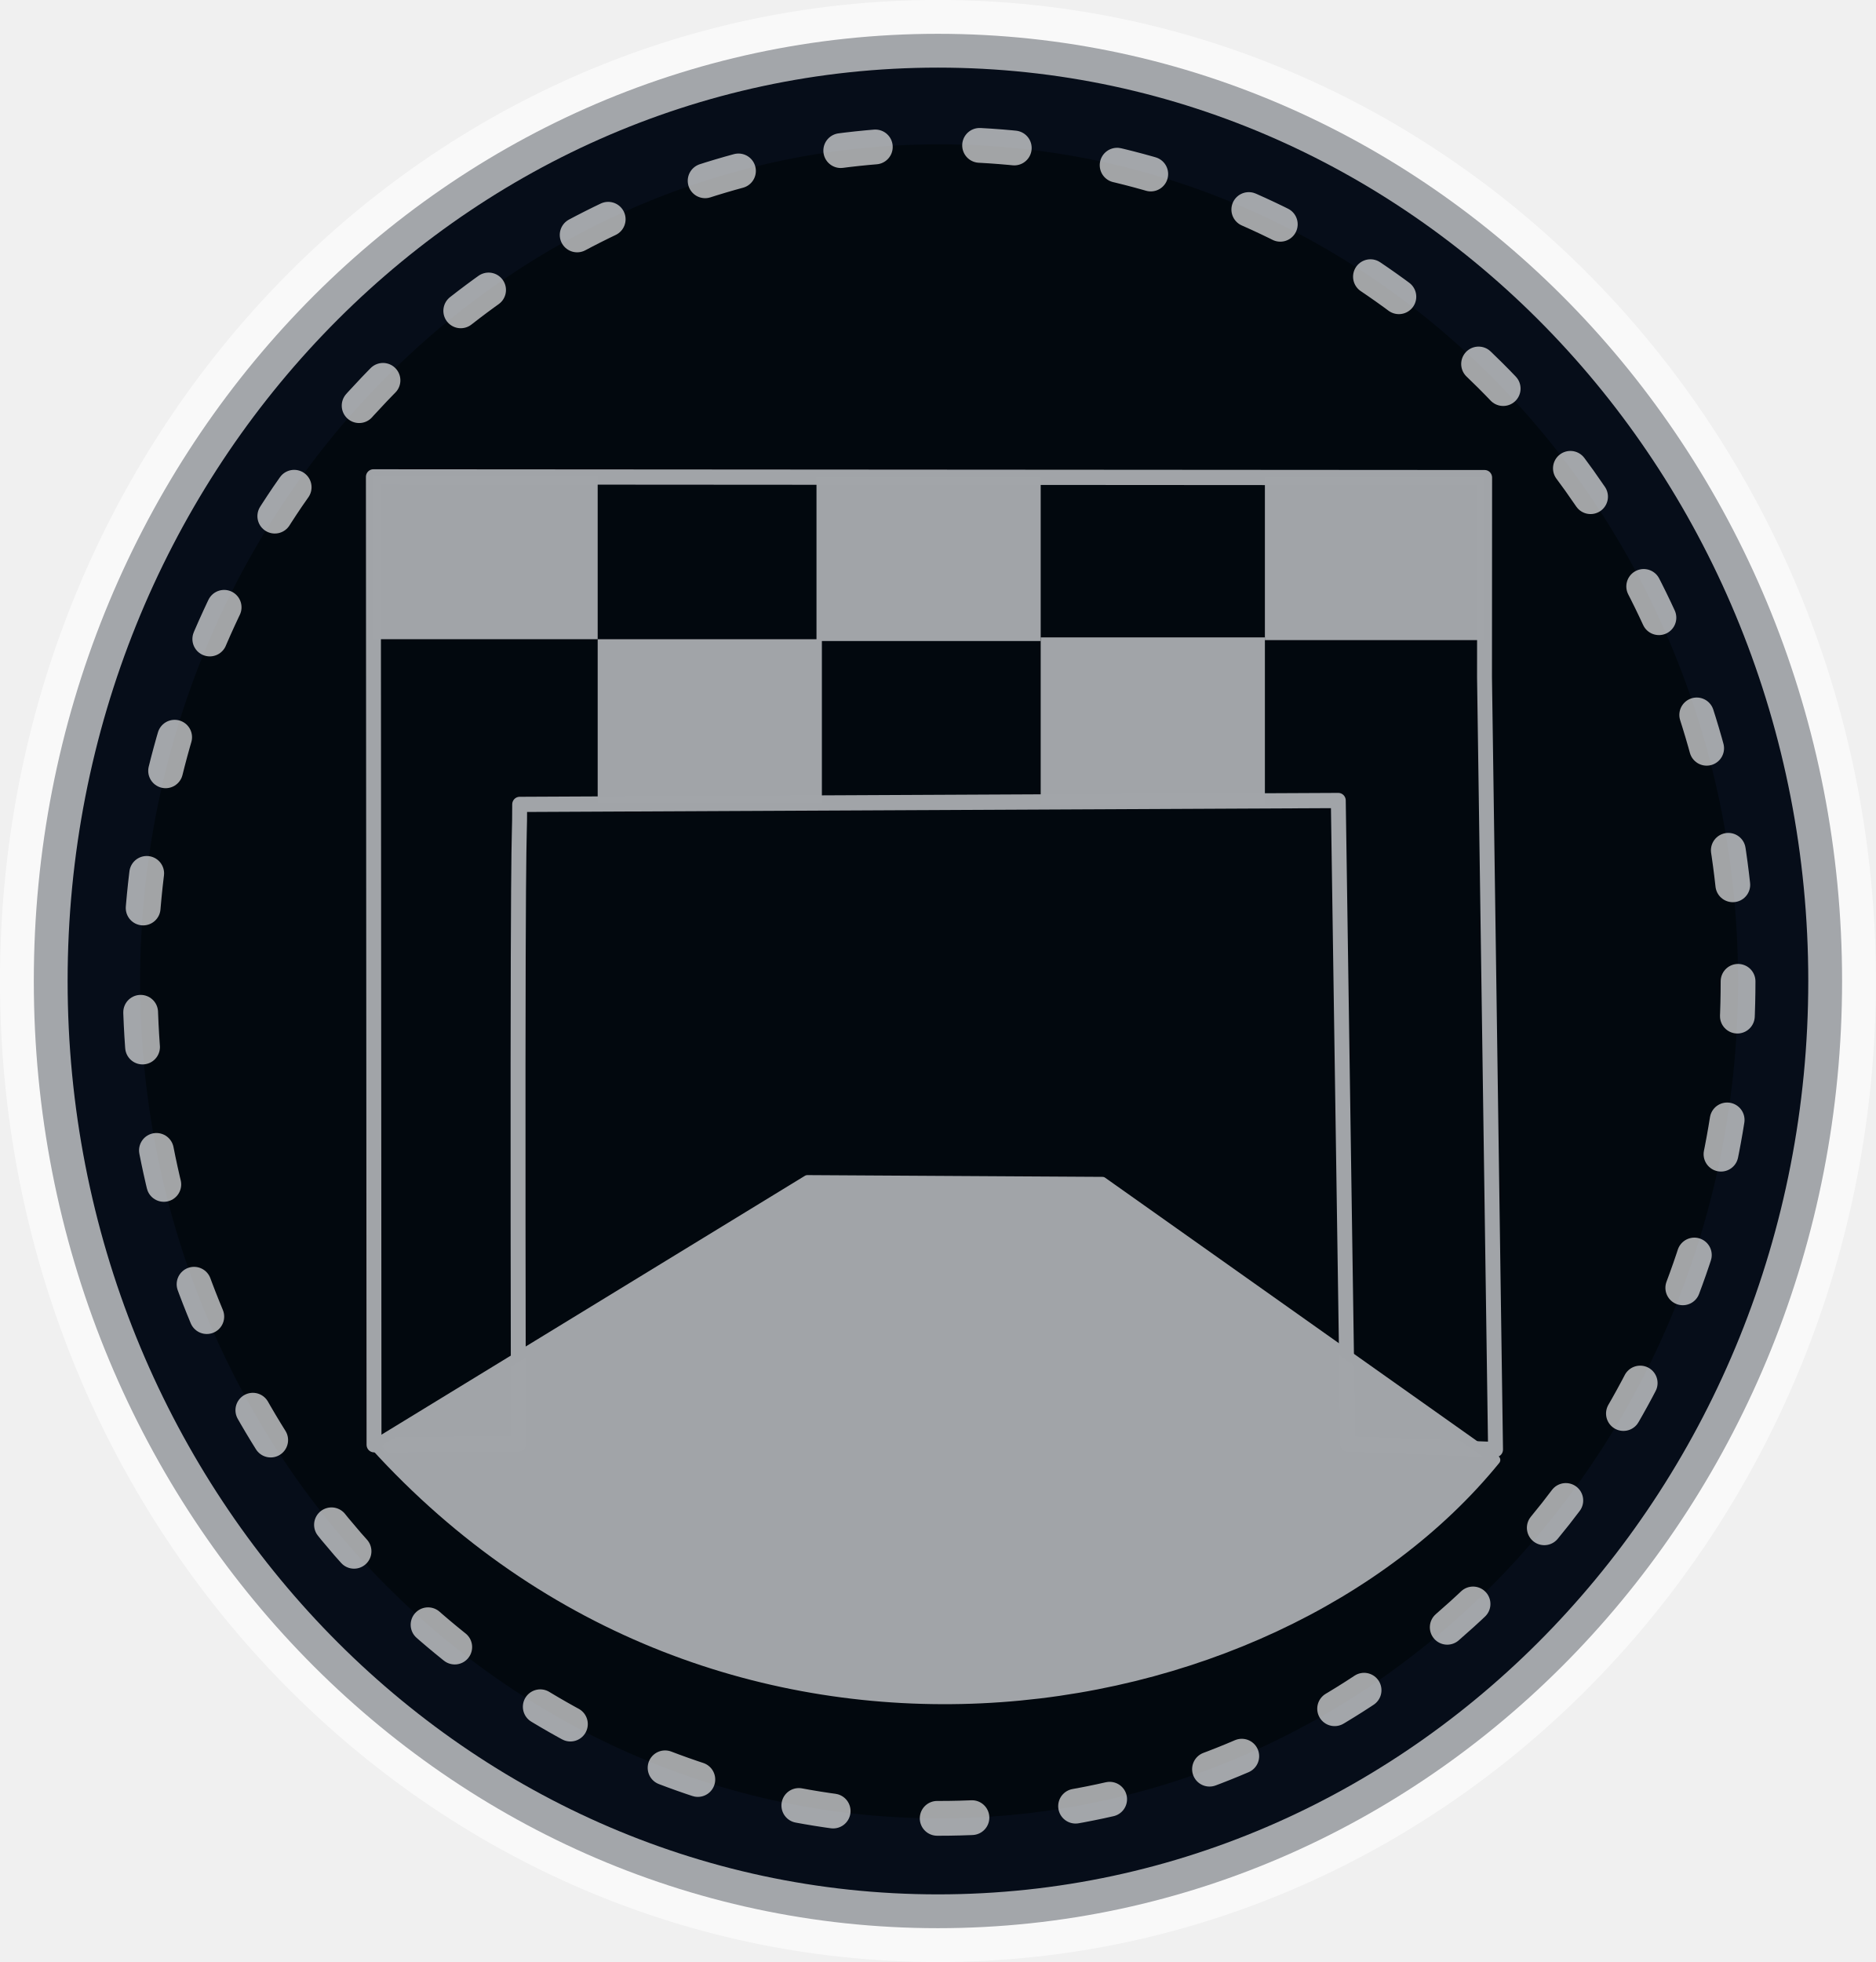
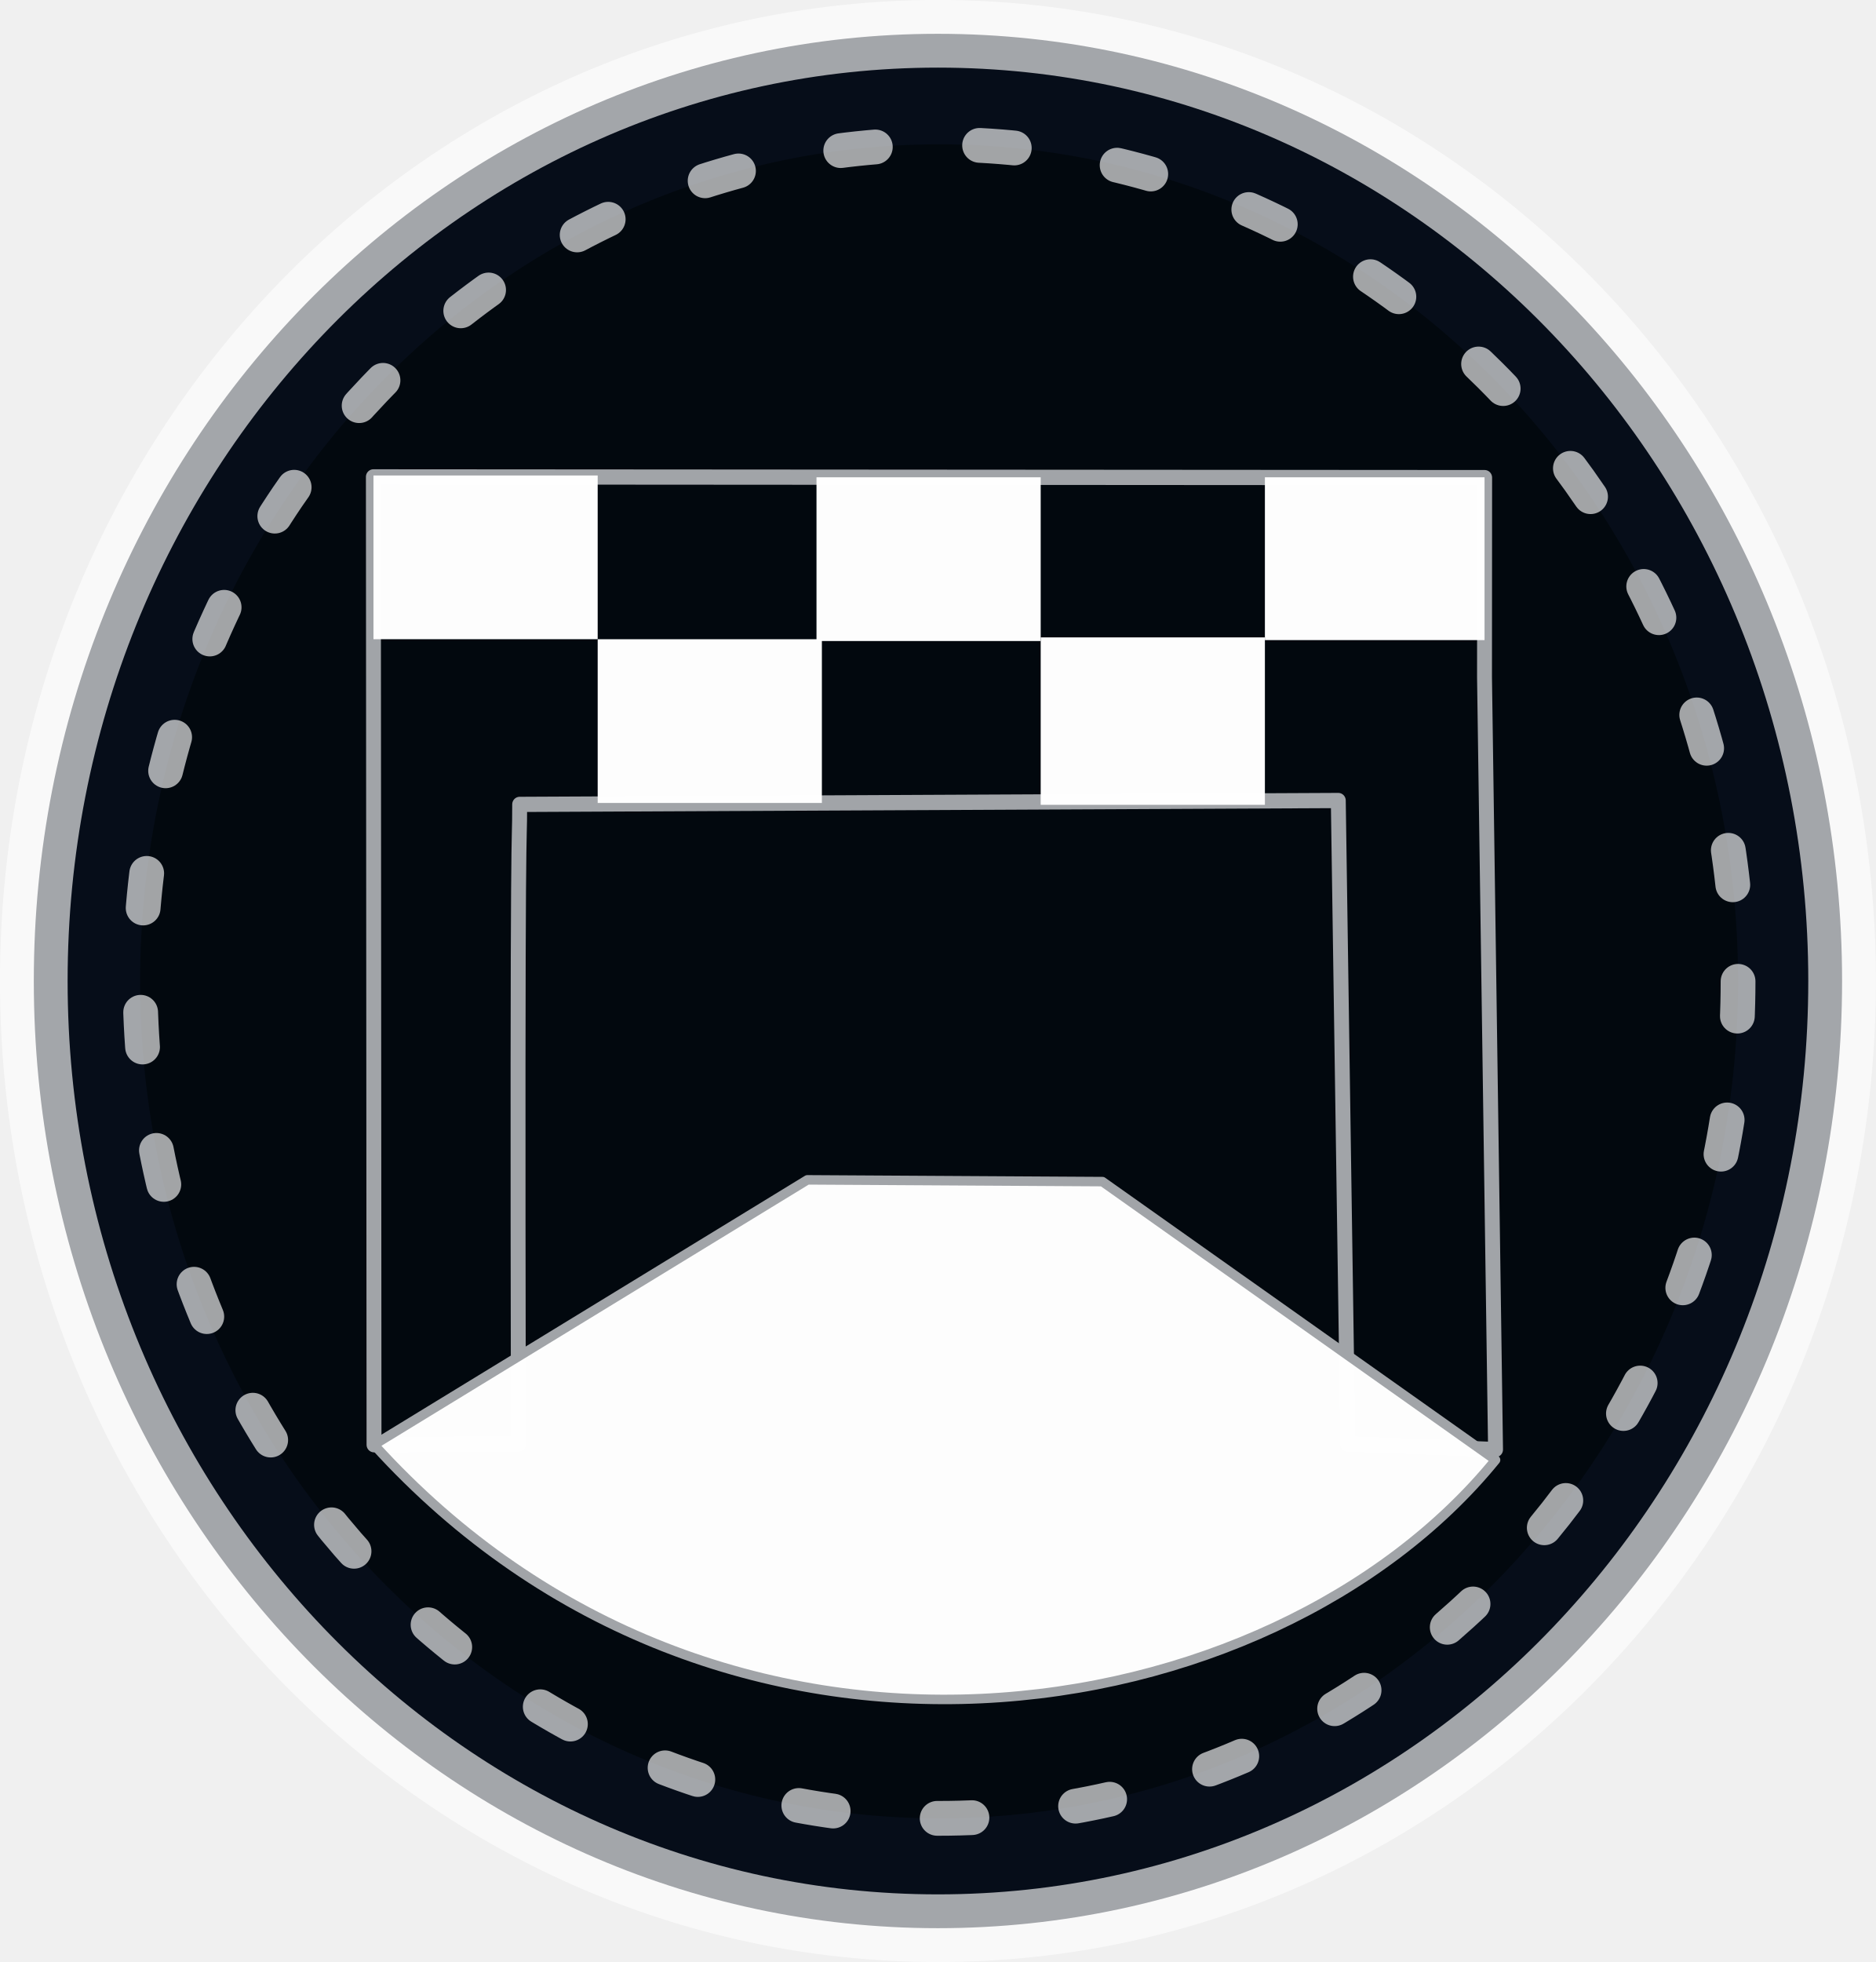
<svg xmlns="http://www.w3.org/2000/svg" width="167.234mm" height="174.87mm" viewBox="0 0 167.234 174.87" version="1.1" id="svg1">
  <defs id="defs1" />
  <g id="g21-1" transform="matrix(2.00937,0,0,2.00937,-335.788,-197.9622)" style="stroke:#ffffff;stroke-opacity:0.63">
    <ellipse style="fill:#010814;fill-opacity:0.976;stroke:#ffffff;stroke-width:3;stroke-linecap:round;stroke-linejoin:round;stroke-dasharray:none;stroke-opacity:0.63" id="path19-8-8" cx="208.725" cy="142.033" rx="40.114" ry="42.014" />
    <ellipse style="fill:#02080e;fill-opacity:1;stroke:#ffffff;stroke-width:1.543;stroke-linecap:round;stroke-linejoin:round;stroke-dasharray:1.543, 4.63;stroke-dashoffset:0;stroke-opacity:0.63" id="path19-9" cx="208.776" cy="142.048" rx="35.448" ry="37.127" />
  </g>
  <g id="g22-8" style="fill:none;stroke:#a1a4a8;stroke-width:1.357;stroke-dasharray:none;stroke-opacity:1" transform="matrix(0.9795361,0,0,1,88.89823,12.71654)">
    <path style="fill:none;fill-opacity:1;stroke:#a1a4a8;stroke-width:1.357;stroke-linecap:round;stroke-linejoin:round;stroke-dasharray:none;stroke-opacity:1" d="m 44.354,47.647 0.012,-17.794 -101.14,-0.066 0.059,86.265 13.139,-0.074 c -0.115,-60.695 0.117,-51.812 0.117,-57 l 74.505,-0.346 0.866,57.345 13.446,0.501 z" id="path20-4" />
  </g>
-   <path id="path3-6" style="fill:#a2a5a9;stroke:#a1a4a8;stroke-width:0.846;stroke-dasharray:none;stroke-opacity:1;fill-opacity:0.992;stroke-linecap:round;stroke-linejoin:round" d="m 133.328,130.123 -35.046,-24.808 -26.303,-0.157 -38.633,23.612 c 30.899,34.06 80.07,25.818 99.983,1.354 z" />
-   <g id="g20-8-3" transform="matrix(-1.545353,0,0,1.78203,161.8199,-10.54771)" style="fill:#a2a5a9;fill-opacity:0.992;stroke:none;stroke-width:1.357;stroke-dasharray:none;stroke-opacity:0.997">
-     <rect style="fill:#a2a5a9;fill-opacity:0.992;stroke:none;stroke-width:1.275;stroke-linecap:round;stroke-linejoin:round;stroke-dasharray:none;stroke-opacity:0.997" id="rect19-5-4-2-6-3" width="12.671" height="8.143" x="19.072" y="29.791" />
-     <rect style="fill:#a2a5a9;fill-opacity:0.992;stroke:none;stroke-width:1.298;stroke-linecap:round;stroke-linejoin:round;stroke-dasharray:none;stroke-opacity:0.997" id="rect19-8-0-8-9-0-7" width="12.934" height="8.374" x="31.743" y="37.798" />
-     <rect style="fill:#a2a5a9;fill-opacity:0.992;stroke:none;stroke-width:1.304;stroke-linecap:round;stroke-linejoin:round;stroke-dasharray:none;stroke-opacity:0.997" id="rect19-7-2-6-1-2-4" width="12.934" height="8.189" x="44.677" y="29.791" />
-     <rect style="fill:#a2a5a9;fill-opacity:0.992;stroke:none;stroke-width:1.304;stroke-linecap:round;stroke-linejoin:round;stroke-dasharray:none;stroke-opacity:0.997" id="rect19-7-2-6-1-2-4-9" width="12.934" height="8.189" x="57.3" y="37.89" />
-     <rect style="fill:#a2a5a9;fill-opacity:0.992;stroke:none;stroke-width:1.304;stroke-linecap:round;stroke-linejoin:round;stroke-dasharray:none;stroke-opacity:0.997" id="rect19-7-2-6-1-2-4-8" width="12.934" height="8.189" x="70.234" y="29.7" />
+   <path id="path3-6" style="fill:#ffffff;stroke:#a1a4a8;stroke-width:0.846;stroke-dasharray:none;stroke-opacity:1;fill-opacity:0.992;stroke-linecap:round;stroke-linejoin:round" d="m 133.328,130.123 -35.046,-24.808 -26.303,-0.157 -38.633,23.612 c 30.899,34.06 80.07,25.818 99.983,1.354 z" />
+   <g id="g20-8-3" transform="matrix(-1.545353,0,0,1.78203,161.8199,-10.54771)" style="fill:#ffffff;fill-opacity:0.992;stroke:none;stroke-width:1.357;stroke-dasharray:none;stroke-opacity:0.997">
+     <rect style="fill:#ffffff;fill-opacity:0.992;stroke:none;stroke-width:1.275;stroke-linecap:round;stroke-linejoin:round;stroke-dasharray:none;stroke-opacity:0.997" id="rect19-5-4-2-6-3" width="12.671" height="8.143" x="19.072" y="29.791" />
+     <rect style="fill:#ffffff;fill-opacity:0.992;stroke:none;stroke-width:1.298;stroke-linecap:round;stroke-linejoin:round;stroke-dasharray:none;stroke-opacity:0.997" id="rect19-8-0-8-9-0-7" width="12.934" height="8.374" x="31.743" y="37.798" />
+     <rect style="fill:#ffffff;fill-opacity:0.992;stroke:none;stroke-width:1.304;stroke-linecap:round;stroke-linejoin:round;stroke-dasharray:none;stroke-opacity:0.997" id="rect19-7-2-6-1-2-4" width="12.934" height="8.189" x="44.677" y="29.791" />
+     <rect style="fill:#ffffff;fill-opacity:0.992;stroke:none;stroke-width:1.304;stroke-linecap:round;stroke-linejoin:round;stroke-dasharray:none;stroke-opacity:0.997" id="rect19-7-2-6-1-2-4-9" width="12.934" height="8.189" x="57.3" y="37.89" />
+     <rect style="fill:#ffffff;fill-opacity:0.992;stroke:none;stroke-width:1.304;stroke-linecap:round;stroke-linejoin:round;stroke-dasharray:none;stroke-opacity:0.997" id="rect19-7-2-6-1-2-4-8" width="12.934" height="8.189" x="70.234" y="29.7" />
  </g>
</svg>
